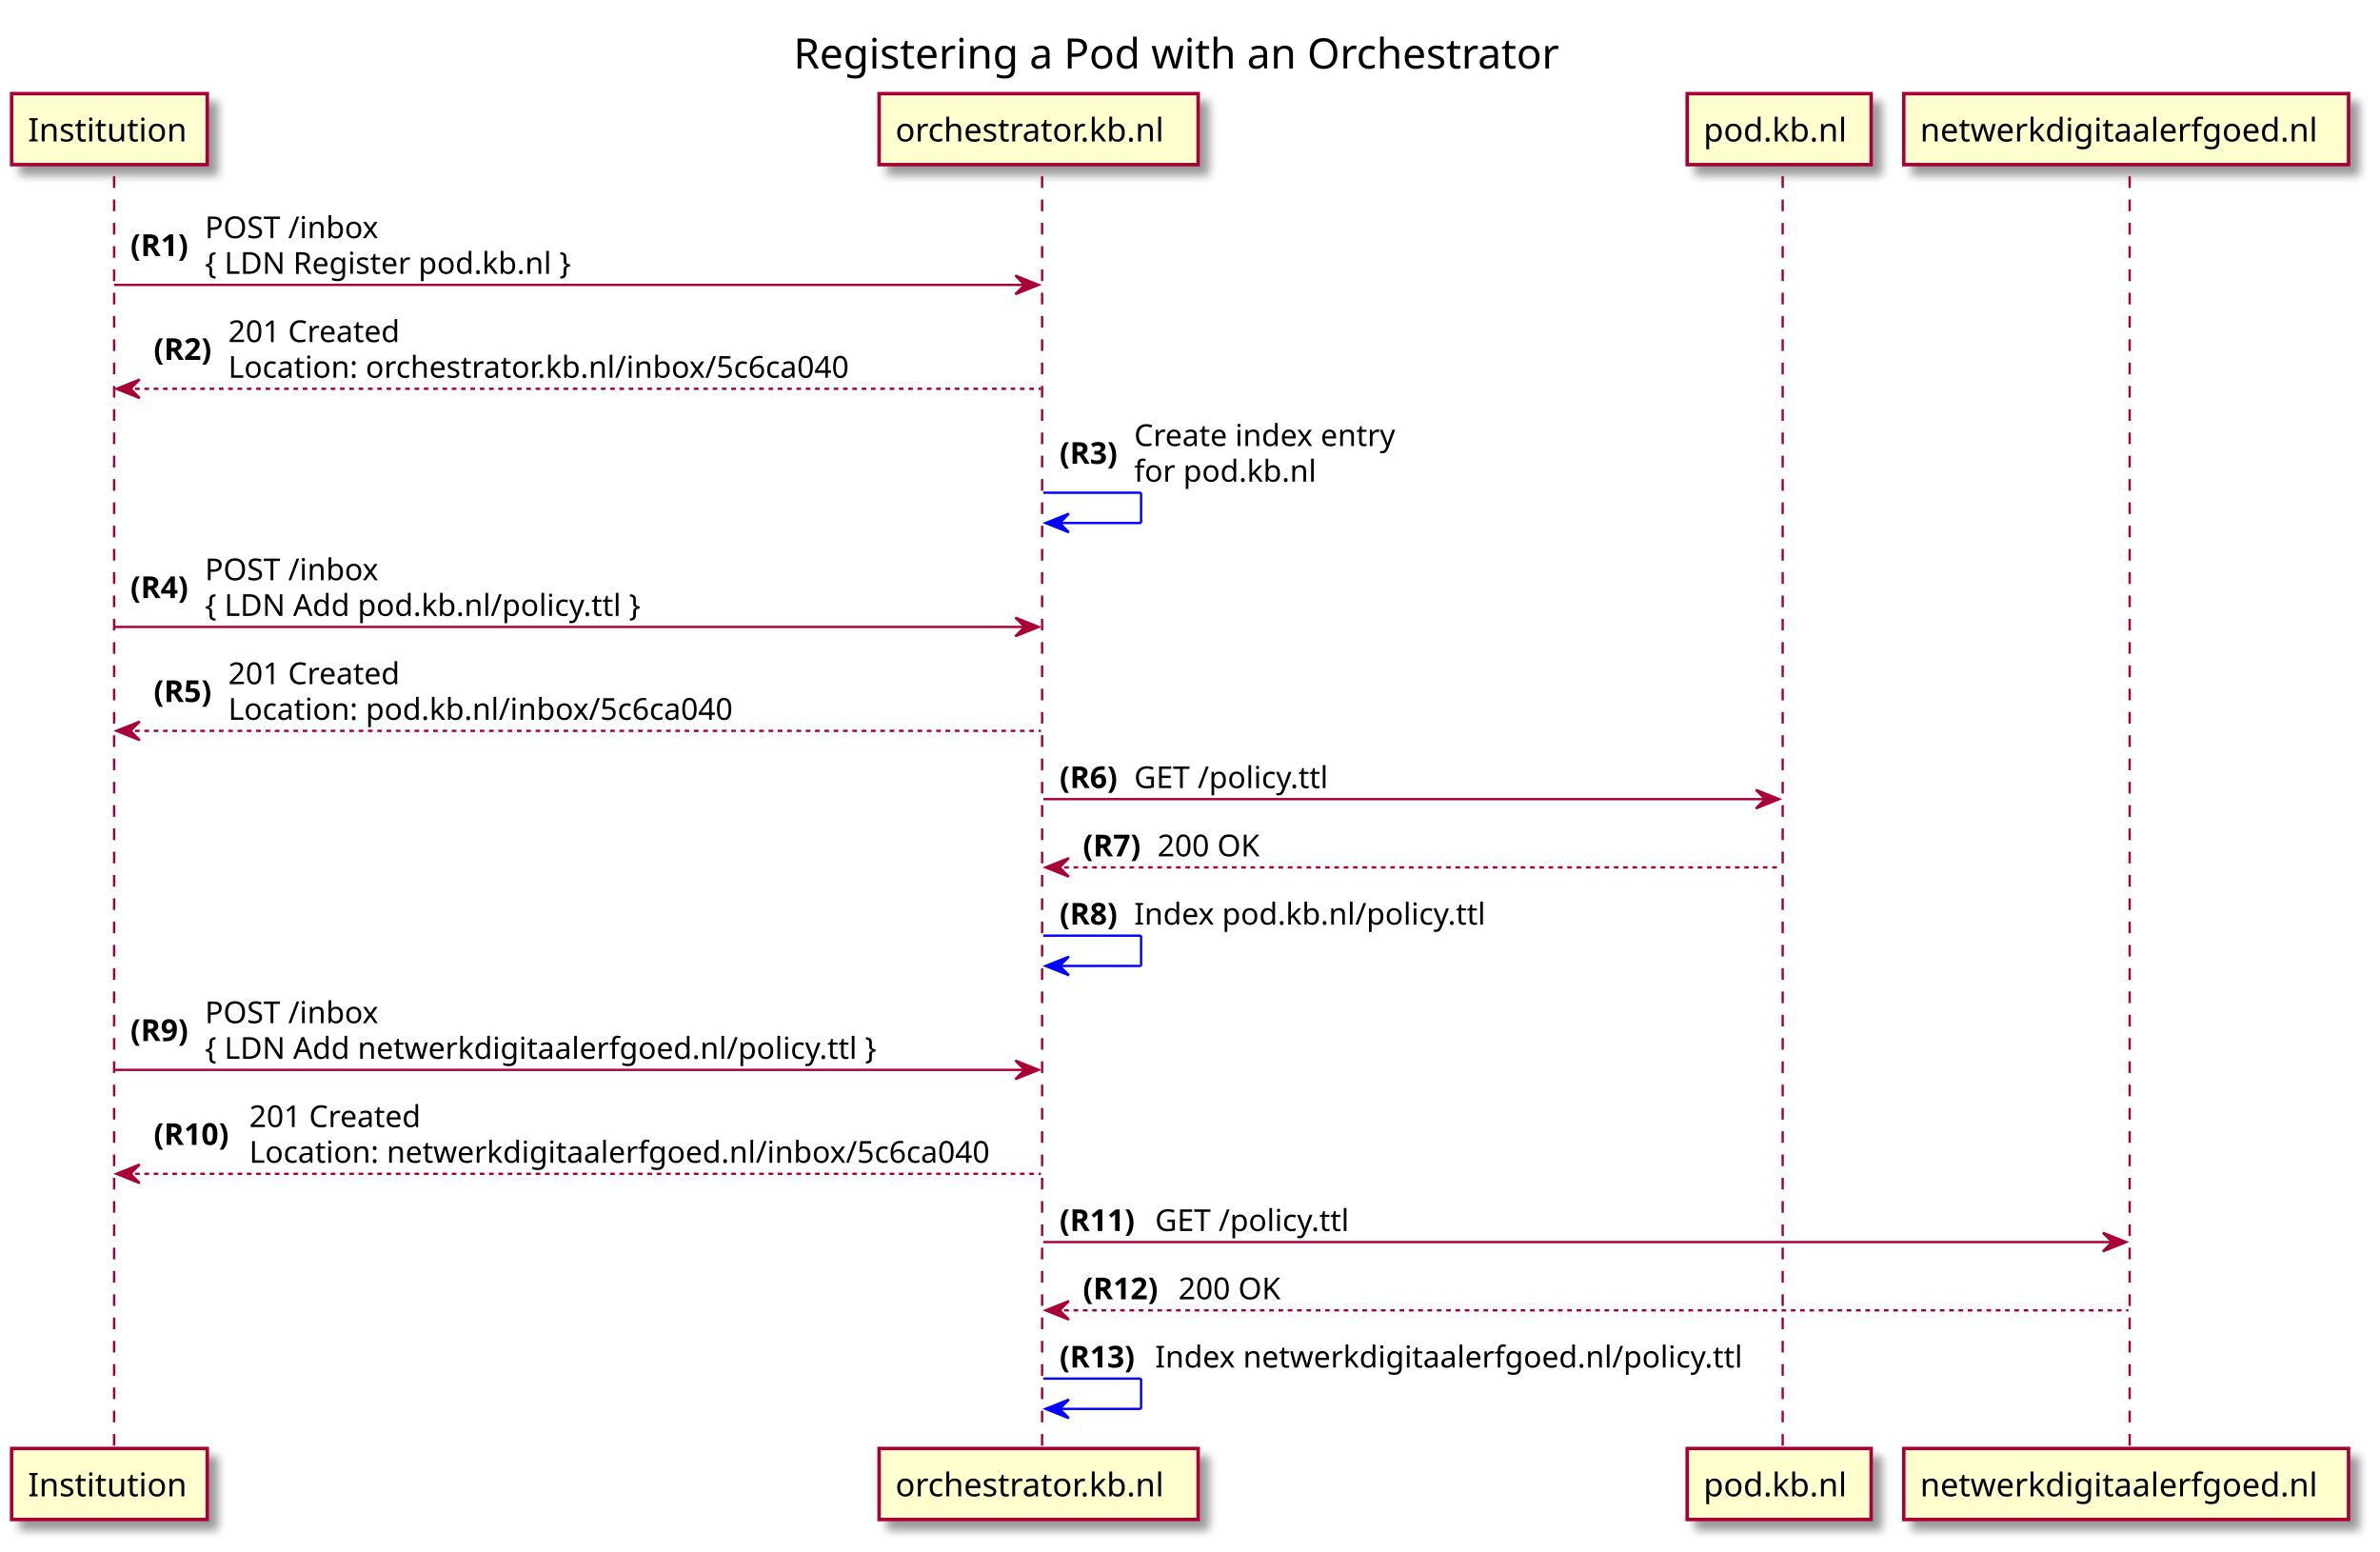
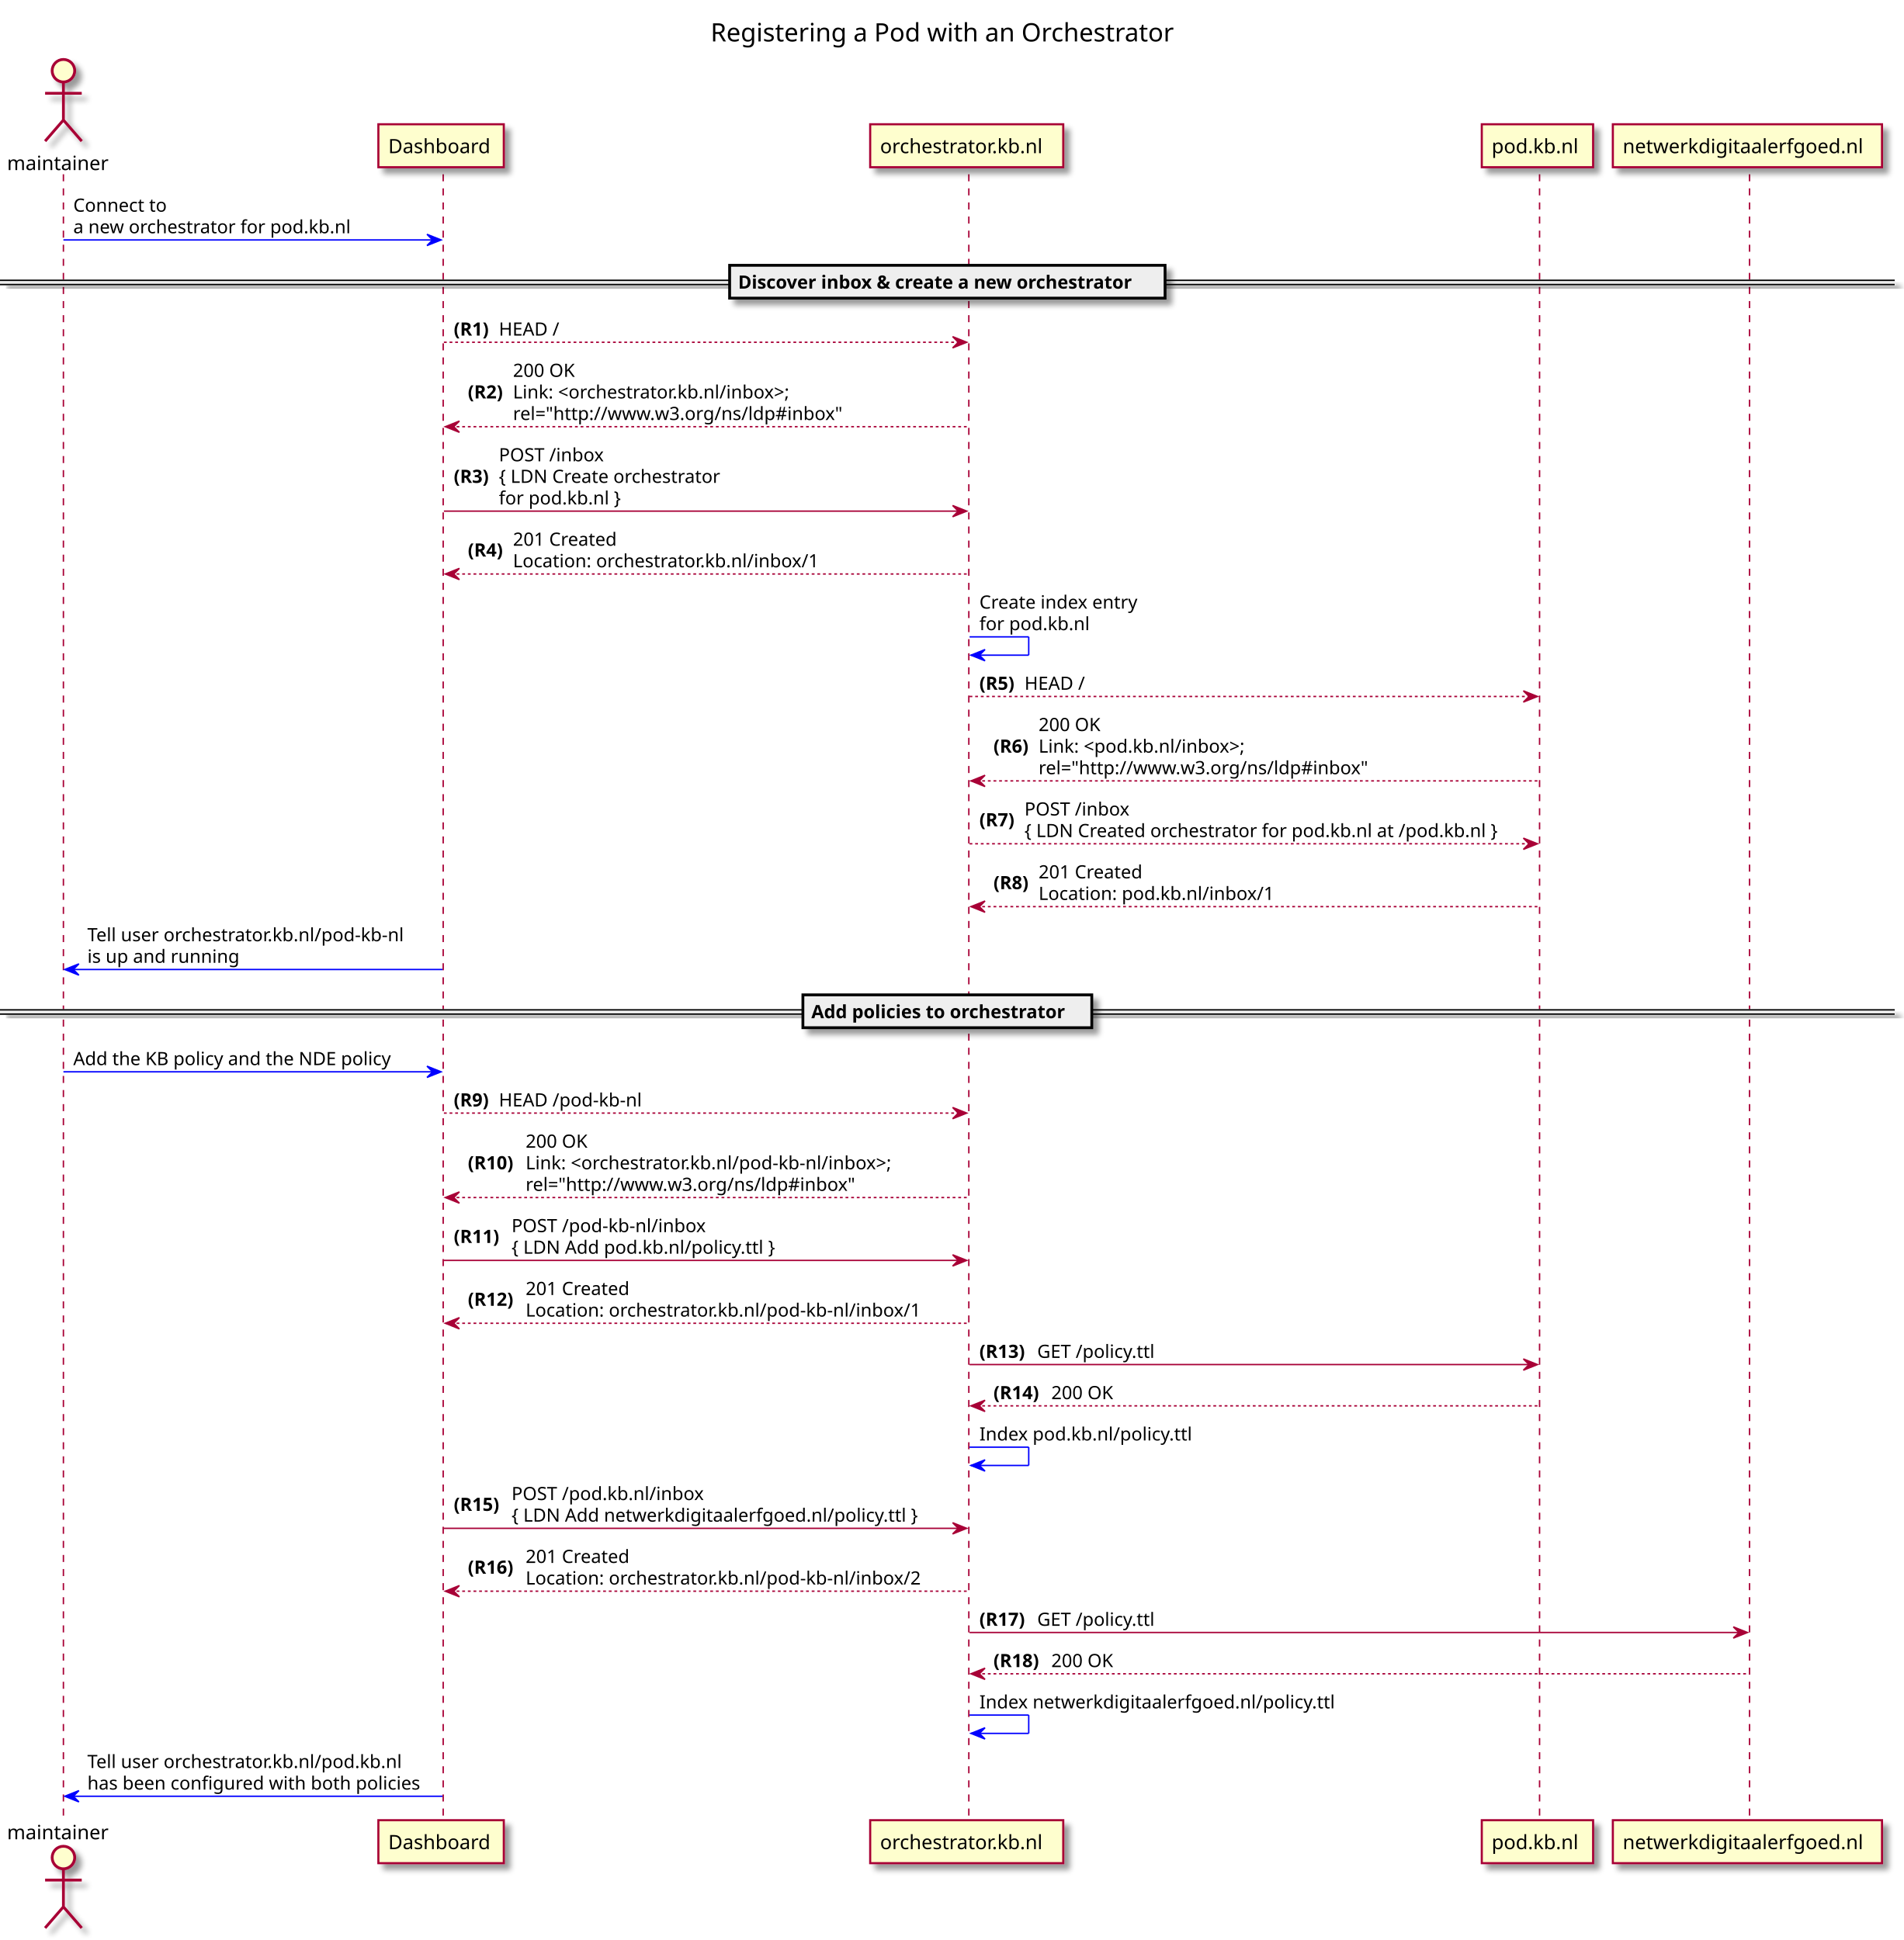
- <svg xmlns="http://www.w3.org/2000/svg" contentScriptType="application/ecmascript" contentStyleType="text/css" height="666px" preserveAspectRatio="none" style="width:1022px;height:666px;" version="1.1" viewBox="0 0 1022 666" width="1022px" zoomAndPan="magnify">
+ <svg xmlns="http://www.w3.org/2000/svg" contentScriptType="application/ecmascript" contentStyleType="text/css" height="1377px" preserveAspectRatio="none" style="width:1351px;height:1377px;" version="1.1" viewBox="0 0 1351 1377" width="1351px" zoomAndPan="magnify">
  <defs>
-     <filter height="300%" id="f13ss1g879w06x" width="300%" x="-1" y="-1">
+     <filter height="300%" id="f13jsqlnor25gl" width="300%" x="-1" y="-1">
      <feGaussianBlur result="blurOut" stdDeviation="2.0" />
      <feColorMatrix in="blurOut" result="blurOut2" type="matrix" values="0 0 0 0 0 0 0 0 0 0 0 0 0 0 0 0 0 0 .4 0" />
      <feOffset dx="4.0" dy="4.0" in="blurOut2" result="blurOut3" />
      <feBlend in="SourceGraphic" in2="blurOut3" mode="normal" />
    </filter>
  </defs>
  <g>
-     <text fill="#000000" font-family="sans-serif" font-size="18" lengthAdjust="spacingAndGlyphs" textLength="336" x="340.75" y="29.402">Registering a Pod with an Orchestrator</text>
-     <line style="stroke:#A80036;stroke-width:1.0;stroke-dasharray:5.0,5.0;" x1="49" x2="49" y1="75.688" y2="622.898" />
-     <line style="stroke:#A80036;stroke-width:1.0;stroke-dasharray:5.0,5.0;" x1="447.5" x2="447.5" y1="75.688" y2="622.898" />
-     <line style="stroke:#A80036;stroke-width:1.0;stroke-dasharray:5.0,5.0;" x1="765.5" x2="765.5" y1="75.688" y2="622.898" />
-     <line style="stroke:#A80036;stroke-width:1.0;stroke-dasharray:5.0,5.0;" x1="914.5" x2="914.5" y1="75.688" y2="622.898" />
-     <rect fill="#FEFECE" filter="url(#f13ss1g879w06x)" height="30.488" style="stroke:#A80036;stroke-width:1.5;" width="84" x="5" y="40.199" />
-     <text fill="#000000" font-family="sans-serif" font-size="14" lengthAdjust="spacingAndGlyphs" textLength="70" x="12" y="60.734">Institution</text>
-     <rect fill="#FEFECE" filter="url(#f13ss1g879w06x)" height="30.488" style="stroke:#A80036;stroke-width:1.5;" width="84" x="5" y="621.898" />
-     <text fill="#000000" font-family="sans-serif" font-size="14" lengthAdjust="spacingAndGlyphs" textLength="70" x="12" y="642.434">Institution</text>
-     <rect fill="#FEFECE" filter="url(#f13ss1g879w06x)" height="30.488" style="stroke:#A80036;stroke-width:1.5;" width="137" x="377.5" y="40.199" />
-     <text fill="#000000" font-family="sans-serif" font-size="14" lengthAdjust="spacingAndGlyphs" textLength="123" x="384.5" y="60.734">orchestrator.kb.nl</text>
-     <rect fill="#FEFECE" filter="url(#f13ss1g879w06x)" height="30.488" style="stroke:#A80036;stroke-width:1.5;" width="137" x="377.5" y="621.898" />
-     <text fill="#000000" font-family="sans-serif" font-size="14" lengthAdjust="spacingAndGlyphs" textLength="123" x="384.5" y="642.434">orchestrator.kb.nl</text>
-     <rect fill="#FEFECE" filter="url(#f13ss1g879w06x)" height="30.488" style="stroke:#A80036;stroke-width:1.5;" width="79" x="724.5" y="40.199" />
-     <text fill="#000000" font-family="sans-serif" font-size="14" lengthAdjust="spacingAndGlyphs" textLength="65" x="731.5" y="60.734">pod.kb.nl</text>
-     <rect fill="#FEFECE" filter="url(#f13ss1g879w06x)" height="30.488" style="stroke:#A80036;stroke-width:1.5;" width="79" x="724.5" y="621.898" />
-     <text fill="#000000" font-family="sans-serif" font-size="14" lengthAdjust="spacingAndGlyphs" textLength="65" x="731.5" y="642.434">pod.kb.nl</text>
-     <rect fill="#FEFECE" filter="url(#f13ss1g879w06x)" height="30.488" style="stroke:#A80036;stroke-width:1.5;" width="191" x="817.5" y="40.199" />
-     <text fill="#000000" font-family="sans-serif" font-size="14" lengthAdjust="spacingAndGlyphs" textLength="177" x="824.5" y="60.734">netwerkdigitaalerfgoed.nl</text>
-     <rect fill="#FEFECE" filter="url(#f13ss1g879w06x)" height="30.488" style="stroke:#A80036;stroke-width:1.5;" width="191" x="817.5" y="621.898" />
-     <text fill="#000000" font-family="sans-serif" font-size="14" lengthAdjust="spacingAndGlyphs" textLength="177" x="824.5" y="642.434">netwerkdigitaalerfgoed.nl</text>
-     <polygon fill="#A80036" points="436,118.309,446,122.309,436,126.309,440,122.309" style="stroke:#A80036;stroke-width:1.0;" />
-     <line style="stroke:#A80036;stroke-width:1.0;" x1="49" x2="442" y1="122.309" y2="122.309" />
-     <text fill="#000000" font-family="sans-serif" font-size="13" font-weight="bold" lengthAdjust="spacingAndGlyphs" textLength="28" x="56" y="109.911">(R1)</text>
-     <text fill="#000000" font-family="sans-serif" font-size="13" lengthAdjust="spacingAndGlyphs" textLength="79" x="88" y="102.256">POST /inbox</text>
-     <text fill="#000000" font-family="sans-serif" font-size="13" lengthAdjust="spacingAndGlyphs" textLength="162" x="88" y="117.566">{ LDN Register pod.kb.nl }</text>
-     <polygon fill="#A80036" points="60,162.93,50,166.93,60,170.93,56,166.93" style="stroke:#A80036;stroke-width:1.0;" />
-     <line style="stroke:#A80036;stroke-width:1.0;stroke-dasharray:2.0,2.0;" x1="54" x2="447" y1="166.93" y2="166.93" />
-     <text fill="#000000" font-family="sans-serif" font-size="13" font-weight="bold" lengthAdjust="spacingAndGlyphs" textLength="28" x="66" y="154.532">(R2)</text>
-     <text fill="#000000" font-family="sans-serif" font-size="13" lengthAdjust="spacingAndGlyphs" textLength="76" x="98" y="146.877">201 Created</text>
-     <text fill="#000000" font-family="sans-serif" font-size="13" lengthAdjust="spacingAndGlyphs" textLength="286" x="98" y="162.188">Location: orchestrator.kb.nl/inbox/5c6ca040</text>
-     <line style="stroke:#0000FF;stroke-width:1.0;" x1="448" x2="490" y1="211.551" y2="211.551" />
-     <line style="stroke:#0000FF;stroke-width:1.0;" x1="490" x2="490" y1="211.551" y2="224.551" />
-     <line style="stroke:#0000FF;stroke-width:1.0;" x1="449" x2="490" y1="224.551" y2="224.551" />
-     <polygon fill="#0000FF" points="459,220.551,449,224.551,459,228.551,455,224.551" style="stroke:#0000FF;stroke-width:1.0;" />
-     <text fill="#000000" font-family="sans-serif" font-size="13" font-weight="bold" lengthAdjust="spacingAndGlyphs" textLength="28" x="455" y="199.153">(R3)</text>
-     <text fill="#000000" font-family="sans-serif" font-size="13" lengthAdjust="spacingAndGlyphs" textLength="115" x="487" y="191.498">Create index entry</text>
-     <text fill="#000000" font-family="sans-serif" font-size="13" lengthAdjust="spacingAndGlyphs" textLength="82" x="487" y="206.809">for pod.kb.nl</text>
-     <polygon fill="#A80036" points="436,265.172,446,269.172,436,273.172,440,269.172" style="stroke:#A80036;stroke-width:1.0;" />
-     <line style="stroke:#A80036;stroke-width:1.0;" x1="49" x2="442" y1="269.172" y2="269.172" />
-     <text fill="#000000" font-family="sans-serif" font-size="13" font-weight="bold" lengthAdjust="spacingAndGlyphs" textLength="28" x="56" y="256.774">(R4)</text>
-     <text fill="#000000" font-family="sans-serif" font-size="13" lengthAdjust="spacingAndGlyphs" textLength="79" x="88" y="249.119">POST /inbox</text>
-     <text fill="#000000" font-family="sans-serif" font-size="13" lengthAdjust="spacingAndGlyphs" textLength="199" x="88" y="264.43">{ LDN Add pod.kb.nl/policy.ttl }</text>
-     <polygon fill="#A80036" points="60,309.793,50,313.793,60,317.793,56,313.793" style="stroke:#A80036;stroke-width:1.0;" />
-     <line style="stroke:#A80036;stroke-width:1.0;stroke-dasharray:2.0,2.0;" x1="54" x2="447" y1="313.793" y2="313.793" />
-     <text fill="#000000" font-family="sans-serif" font-size="13" font-weight="bold" lengthAdjust="spacingAndGlyphs" textLength="28" x="66" y="301.396">(R5)</text>
-     <text fill="#000000" font-family="sans-serif" font-size="13" lengthAdjust="spacingAndGlyphs" textLength="76" x="98" y="293.74">201 Created</text>
-     <text fill="#000000" font-family="sans-serif" font-size="13" lengthAdjust="spacingAndGlyphs" textLength="233" x="98" y="309.051">Location: pod.kb.nl/inbox/5c6ca040</text>
-     <polygon fill="#A80036" points="754,339.103,764,343.103,754,347.103,758,343.103" style="stroke:#A80036;stroke-width:1.0;" />
-     <line style="stroke:#A80036;stroke-width:1.0;" x1="448" x2="760" y1="343.103" y2="343.103" />
-     <text fill="#000000" font-family="sans-serif" font-size="13" font-weight="bold" lengthAdjust="spacingAndGlyphs" textLength="28" x="455" y="338.361">(R6)</text>
-     <text fill="#000000" font-family="sans-serif" font-size="13" lengthAdjust="spacingAndGlyphs" textLength="91" x="487" y="338.361">GET /policy.ttl</text>
-     <polygon fill="#A80036" points="459,368.414,449,372.414,459,376.414,455,372.414" style="stroke:#A80036;stroke-width:1.0;" />
-     <line style="stroke:#A80036;stroke-width:1.0;stroke-dasharray:2.0,2.0;" x1="453" x2="765" y1="372.414" y2="372.414" />
-     <text fill="#000000" font-family="sans-serif" font-size="13" font-weight="bold" lengthAdjust="spacingAndGlyphs" textLength="28" x="465" y="367.672">(R7)</text>
-     <text fill="#000000" font-family="sans-serif" font-size="13" lengthAdjust="spacingAndGlyphs" textLength="46" x="497" y="367.672">200 OK</text>
-     <line style="stroke:#0000FF;stroke-width:1.0;" x1="448" x2="490" y1="401.725" y2="401.725" />
-     <line style="stroke:#0000FF;stroke-width:1.0;" x1="490" x2="490" y1="401.725" y2="414.725" />
-     <line style="stroke:#0000FF;stroke-width:1.0;" x1="449" x2="490" y1="414.725" y2="414.725" />
-     <polygon fill="#0000FF" points="459,410.725,449,414.725,459,418.725,455,414.725" style="stroke:#0000FF;stroke-width:1.0;" />
-     <text fill="#000000" font-family="sans-serif" font-size="13" font-weight="bold" lengthAdjust="spacingAndGlyphs" textLength="28" x="455" y="396.982">(R8)</text>
-     <text fill="#000000" font-family="sans-serif" font-size="13" lengthAdjust="spacingAndGlyphs" textLength="162" x="487" y="396.982">Index pod.kb.nl/policy.ttl</text>
-     <polygon fill="#A80036" points="436,455.346,446,459.346,436,463.346,440,459.346" style="stroke:#A80036;stroke-width:1.0;" />
-     <line style="stroke:#A80036;stroke-width:1.0;" x1="49" x2="442" y1="459.346" y2="459.346" />
-     <text fill="#000000" font-family="sans-serif" font-size="13" font-weight="bold" lengthAdjust="spacingAndGlyphs" textLength="28" x="56" y="446.948">(R9)</text>
-     <text fill="#000000" font-family="sans-serif" font-size="13" lengthAdjust="spacingAndGlyphs" textLength="79" x="88" y="439.293">POST /inbox</text>
-     <text fill="#000000" font-family="sans-serif" font-size="13" lengthAdjust="spacingAndGlyphs" textLength="300" x="88" y="454.603">{ LDN Add netwerkdigitaalerfgoed.nl/policy.ttl }</text>
-     <polygon fill="#A80036" points="60,499.967,50,503.967,60,507.967,56,503.967" style="stroke:#A80036;stroke-width:1.0;" />
-     <line style="stroke:#A80036;stroke-width:1.0;stroke-dasharray:2.0,2.0;" x1="54" x2="447" y1="503.967" y2="503.967" />
-     <text fill="#000000" font-family="sans-serif" font-size="13" font-weight="bold" lengthAdjust="spacingAndGlyphs" textLength="37" x="66" y="491.569">(R10)</text>
-     <text fill="#000000" font-family="sans-serif" font-size="13" lengthAdjust="spacingAndGlyphs" textLength="76" x="107" y="483.914">201 Created</text>
-     <text fill="#000000" font-family="sans-serif" font-size="13" lengthAdjust="spacingAndGlyphs" textLength="334" x="107" y="499.225">Location: netwerkdigitaalerfgoed.nl/inbox/5c6ca040</text>
-     <polygon fill="#A80036" points="903,529.277,913,533.277,903,537.277,907,533.277" style="stroke:#A80036;stroke-width:1.0;" />
-     <line style="stroke:#A80036;stroke-width:1.0;" x1="448" x2="909" y1="533.277" y2="533.277" />
-     <text fill="#000000" font-family="sans-serif" font-size="13" font-weight="bold" lengthAdjust="spacingAndGlyphs" textLength="37" x="455" y="528.535">(R11)</text>
-     <text fill="#000000" font-family="sans-serif" font-size="13" lengthAdjust="spacingAndGlyphs" textLength="91" x="496" y="528.535">GET /policy.ttl</text>
-     <polygon fill="#A80036" points="459,558.588,449,562.588,459,566.588,455,562.588" style="stroke:#A80036;stroke-width:1.0;" />
-     <line style="stroke:#A80036;stroke-width:1.0;stroke-dasharray:2.0,2.0;" x1="453" x2="914" y1="562.588" y2="562.588" />
-     <text fill="#000000" font-family="sans-serif" font-size="13" font-weight="bold" lengthAdjust="spacingAndGlyphs" textLength="37" x="465" y="557.846">(R12)</text>
-     <text fill="#000000" font-family="sans-serif" font-size="13" lengthAdjust="spacingAndGlyphs" textLength="46" x="506" y="557.846">200 OK</text>
-     <line style="stroke:#0000FF;stroke-width:1.0;" x1="448" x2="490" y1="591.898" y2="591.898" />
-     <line style="stroke:#0000FF;stroke-width:1.0;" x1="490" x2="490" y1="591.898" y2="604.898" />
-     <line style="stroke:#0000FF;stroke-width:1.0;" x1="449" x2="490" y1="604.898" y2="604.898" />
-     <polygon fill="#0000FF" points="459,600.898,449,604.898,459,608.898,455,604.898" style="stroke:#0000FF;stroke-width:1.0;" />
-     <text fill="#000000" font-family="sans-serif" font-size="13" font-weight="bold" lengthAdjust="spacingAndGlyphs" textLength="37" x="455" y="587.156">(R13)</text>
-     <text fill="#000000" font-family="sans-serif" font-size="13" lengthAdjust="spacingAndGlyphs" textLength="263" x="496" y="587.156">Index netwerkdigitaalerfgoed.nl/policy.ttl</text>
+     <text fill="#000000" font-family="sans-serif" font-size="18" lengthAdjust="spacing" textLength="336" x="504.25" y="29.402">Registering a Pod with an Orchestrator</text>
+     <line style="stroke:#A80036;stroke-width:1.0;stroke-dasharray:5.0,5.0;" x1="45" x2="45" y1="123.688" y2="1292.973" />
+     <line style="stroke:#A80036;stroke-width:1.0;stroke-dasharray:5.0,5.0;" x1="314.5" x2="314.5" y1="123.688" y2="1292.973" />
+     <line style="stroke:#A80036;stroke-width:1.0;stroke-dasharray:5.0,5.0;" x1="687.5" x2="687.5" y1="123.688" y2="1292.973" />
+     <line style="stroke:#A80036;stroke-width:1.0;stroke-dasharray:5.0,5.0;" x1="1092.5" x2="1092.5" y1="123.688" y2="1292.973" />
+     <line style="stroke:#A80036;stroke-width:1.0;stroke-dasharray:5.0,5.0;" x1="1241.5" x2="1241.5" y1="123.688" y2="1292.973" />
+     <text fill="#000000" font-family="sans-serif" font-size="14" lengthAdjust="spacing" textLength="74" x="5" y="120.734">maintainer</text>
+     <ellipse cx="45" cy="50.199" fill="#FEFECE" filter="url(#f13jsqlnor25gl)" rx="8" ry="8" style="stroke:#A80036;stroke-width:2.0;" />
+     <path d="M45,58.199 L45,85.199 M32,66.199 L58,66.199 M45,85.199 L32,100.199 M45,85.199 L58,100.199 " fill="none" filter="url(#f13jsqlnor25gl)" style="stroke:#A80036;stroke-width:2.0;" />
+     <text fill="#000000" font-family="sans-serif" font-size="14" lengthAdjust="spacing" textLength="74" x="5" y="1305.508">maintainer</text>
+     <ellipse cx="45" cy="1318.461" fill="#FEFECE" filter="url(#f13jsqlnor25gl)" rx="8" ry="8" style="stroke:#A80036;stroke-width:2.0;" />
+     <path d="M45,1326.461 L45,1353.461 M32,1334.461 L58,1334.461 M45,1353.461 L32,1368.461 M45,1353.461 L58,1368.461 " fill="none" filter="url(#f13jsqlnor25gl)" style="stroke:#A80036;stroke-width:2.0;" />
+     <rect fill="#FEFECE" filter="url(#f13jsqlnor25gl)" height="30.488" style="stroke:#A80036;stroke-width:1.5;" width="89" x="268.5" y="88.199" />
+     <text fill="#000000" font-family="sans-serif" font-size="14" lengthAdjust="spacing" textLength="75" x="275.5" y="108.734">Dashboard</text>
+     <rect fill="#FEFECE" filter="url(#f13jsqlnor25gl)" height="30.488" style="stroke:#A80036;stroke-width:1.5;" width="89" x="268.5" y="1291.973" />
+     <text fill="#000000" font-family="sans-serif" font-size="14" lengthAdjust="spacing" textLength="75" x="275.5" y="1312.508">Dashboard</text>
+     <rect fill="#FEFECE" filter="url(#f13jsqlnor25gl)" height="30.488" style="stroke:#A80036;stroke-width:1.5;" width="137" x="617.5" y="88.199" />
+     <text fill="#000000" font-family="sans-serif" font-size="14" lengthAdjust="spacing" textLength="123" x="624.5" y="108.734">orchestrator.kb.nl</text>
+     <rect fill="#FEFECE" filter="url(#f13jsqlnor25gl)" height="30.488" style="stroke:#A80036;stroke-width:1.5;" width="137" x="617.5" y="1291.973" />
+     <text fill="#000000" font-family="sans-serif" font-size="14" lengthAdjust="spacing" textLength="123" x="624.5" y="1312.508">orchestrator.kb.nl</text>
+     <rect fill="#FEFECE" filter="url(#f13jsqlnor25gl)" height="30.488" style="stroke:#A80036;stroke-width:1.5;" width="79" x="1051.5" y="88.199" />
+     <text fill="#000000" font-family="sans-serif" font-size="14" lengthAdjust="spacing" textLength="65" x="1058.5" y="108.734">pod.kb.nl</text>
+     <rect fill="#FEFECE" filter="url(#f13jsqlnor25gl)" height="30.488" style="stroke:#A80036;stroke-width:1.5;" width="79" x="1051.5" y="1291.973" />
+     <text fill="#000000" font-family="sans-serif" font-size="14" lengthAdjust="spacing" textLength="65" x="1058.5" y="1312.508">pod.kb.nl</text>
+     <rect fill="#FEFECE" filter="url(#f13jsqlnor25gl)" height="30.488" style="stroke:#A80036;stroke-width:1.5;" width="191" x="1144.5" y="88.199" />
+     <text fill="#000000" font-family="sans-serif" font-size="14" lengthAdjust="spacing" textLength="177" x="1151.5" y="108.734">netwerkdigitaalerfgoed.nl</text>
+     <rect fill="#FEFECE" filter="url(#f13jsqlnor25gl)" height="30.488" style="stroke:#A80036;stroke-width:1.5;" width="191" x="1144.5" y="1291.973" />
+     <text fill="#000000" font-family="sans-serif" font-size="14" lengthAdjust="spacing" textLength="177" x="1151.5" y="1312.508">netwerkdigitaalerfgoed.nl</text>
+     <polygon fill="#0000FF" points="303,166.309,313,170.309,303,174.309,307,170.309" style="stroke:#0000FF;stroke-width:1.0;" />
+     <line style="stroke:#0000FF;stroke-width:1.0;" x1="45" x2="309" y1="170.309" y2="170.309" />
+     <text fill="#000000" font-family="sans-serif" font-size="13" lengthAdjust="spacing" textLength="69" x="52" y="150.256">Connect to</text>
+     <text fill="#000000" font-family="sans-serif" font-size="13" lengthAdjust="spacing" textLength="203" x="52" y="165.566">a new orchestrator for pod.kb.nl</text>
+     <rect fill="#EEEEEE" filter="url(#f13jsqlnor25gl)" height="3" style="stroke:#EEEEEE;stroke-width:1.0;" width="1344.5" x="0" y="198.964" />
+     <line style="stroke:#000000;stroke-width:1.0;" x1="0" x2="1344.5" y1="198.964" y2="198.964" />
+     <line style="stroke:#000000;stroke-width:1.0;" x1="0" x2="1344.5" y1="201.964" y2="201.964" />
+     <rect fill="#EEEEEE" filter="url(#f13jsqlnor25gl)" height="23.311" style="stroke:#000000;stroke-width:2.0;" width="309" x="517.75" y="188.309" />
+     <text fill="#000000" font-family="sans-serif" font-size="13" font-weight="bold" lengthAdjust="spacing" textLength="291" x="523.75" y="204.877">Discover inbox &amp; create a new orchestrator</text>
+     <polygon fill="#A80036" points="676,238.93,686,242.93,676,246.93,680,242.93" style="stroke:#A80036;stroke-width:1.0;" />
+     <line style="stroke:#A80036;stroke-width:1.0;stroke-dasharray:2.0,2.0;" x1="315" x2="682" y1="242.93" y2="242.93" />
+     <text fill="#000000" font-family="sans-serif" font-size="13" font-weight="bold" lengthAdjust="spacing" textLength="28" x="322" y="238.188">(R1)</text>
+     <text fill="#000000" font-family="sans-serif" font-size="13" lengthAdjust="spacing" textLength="47" x="354" y="238.188">HEAD /</text>
+     <polygon fill="#A80036" points="326,298.861,316,302.861,326,306.861,322,302.861" style="stroke:#A80036;stroke-width:1.0;" />
+     <line style="stroke:#A80036;stroke-width:1.0;stroke-dasharray:2.0,2.0;" x1="320" x2="687" y1="302.861" y2="302.861" />
+     <text fill="#000000" font-family="sans-serif" font-size="13" font-weight="bold" lengthAdjust="spacing" textLength="28" x="332" y="282.809">(R2)</text>
+     <text fill="#000000" font-family="sans-serif" font-size="13" lengthAdjust="spacing" textLength="46" x="364" y="267.498">200 OK</text>
+     <text fill="#000000" font-family="sans-serif" font-size="13" lengthAdjust="spacing" textLength="215" x="364" y="282.809">Link: &lt;orchestrator.kb.nl/inbox&gt;;</text>
+     <text fill="#000000" font-family="sans-serif" font-size="13" lengthAdjust="spacing" textLength="250" x="364" y="298.119">rel="http://www.w3.org/ns/ldp#inbox"</text>
+     <polygon fill="#A80036" points="676,358.793,686,362.793,676,366.793,680,362.793" style="stroke:#A80036;stroke-width:1.0;" />
+     <line style="stroke:#A80036;stroke-width:1.0;" x1="315" x2="682" y1="362.793" y2="362.793" />
+     <text fill="#000000" font-family="sans-serif" font-size="13" font-weight="bold" lengthAdjust="spacing" textLength="28" x="322" y="342.74">(R3)</text>
+     <text fill="#000000" font-family="sans-serif" font-size="13" lengthAdjust="spacing" textLength="79" x="354" y="327.43">POST /inbox</text>
+     <text fill="#000000" font-family="sans-serif" font-size="13" lengthAdjust="spacing" textLength="160" x="354" y="342.74">{ LDN Create orchestrator</text>
+     <text fill="#000000" font-family="sans-serif" font-size="13" lengthAdjust="spacing" textLength="90" x="354" y="358.051">for pod.kb.nl }</text>
+     <polygon fill="#A80036" points="326,403.414,316,407.414,326,411.414,322,407.414" style="stroke:#A80036;stroke-width:1.0;" />
+     <line style="stroke:#A80036;stroke-width:1.0;stroke-dasharray:2.0,2.0;" x1="320" x2="687" y1="407.414" y2="407.414" />
+     <text fill="#000000" font-family="sans-serif" font-size="13" font-weight="bold" lengthAdjust="spacing" textLength="28" x="332" y="395.017">(R4)</text>
+     <text fill="#000000" font-family="sans-serif" font-size="13" lengthAdjust="spacing" textLength="76" x="364" y="387.361">201 Created</text>
+     <text fill="#000000" font-family="sans-serif" font-size="13" lengthAdjust="spacing" textLength="233" x="364" y="402.672">Location: orchestrator.kb.nl/inbox/1</text>
+     <line style="stroke:#0000FF;stroke-width:1.0;" x1="688" x2="730" y1="452.035" y2="452.035" />
+     <line style="stroke:#0000FF;stroke-width:1.0;" x1="730" x2="730" y1="452.035" y2="465.035" />
+     <line style="stroke:#0000FF;stroke-width:1.0;" x1="689" x2="730" y1="465.035" y2="465.035" />
+     <polygon fill="#0000FF" points="699,461.035,689,465.035,699,469.035,695,465.035" style="stroke:#0000FF;stroke-width:1.0;" />
+     <text fill="#000000" font-family="sans-serif" font-size="13" lengthAdjust="spacing" textLength="115" x="695" y="431.982">Create index entry</text>
+     <text fill="#000000" font-family="sans-serif" font-size="13" lengthAdjust="spacing" textLength="82" x="695" y="447.293">for pod.kb.nl</text>
+     <polygon fill="#A80036" points="1081,490.346,1091,494.346,1081,498.346,1085,494.346" style="stroke:#A80036;stroke-width:1.0;" />
+     <line style="stroke:#A80036;stroke-width:1.0;stroke-dasharray:2.0,2.0;" x1="688" x2="1087" y1="494.346" y2="494.346" />
+     <text fill="#000000" font-family="sans-serif" font-size="13" font-weight="bold" lengthAdjust="spacing" textLength="28" x="695" y="489.603">(R5)</text>
+     <text fill="#000000" font-family="sans-serif" font-size="13" lengthAdjust="spacing" textLength="47" x="727" y="489.603">HEAD /</text>
+     <polygon fill="#A80036" points="699,550.277,689,554.277,699,558.277,695,554.277" style="stroke:#A80036;stroke-width:1.0;" />
+     <line style="stroke:#A80036;stroke-width:1.0;stroke-dasharray:2.0,2.0;" x1="693" x2="1092" y1="554.277" y2="554.277" />
+     <text fill="#000000" font-family="sans-serif" font-size="13" font-weight="bold" lengthAdjust="spacing" textLength="28" x="705" y="534.225">(R6)</text>
+     <text fill="#000000" font-family="sans-serif" font-size="13" lengthAdjust="spacing" textLength="46" x="737" y="518.914">200 OK</text>
+     <text fill="#000000" font-family="sans-serif" font-size="13" lengthAdjust="spacing" textLength="162" x="737" y="534.225">Link: &lt;pod.kb.nl/inbox&gt;;</text>
+     <text fill="#000000" font-family="sans-serif" font-size="13" lengthAdjust="spacing" textLength="250" x="737" y="549.535">rel="http://www.w3.org/ns/ldp#inbox"</text>
+     <polygon fill="#A80036" points="1081,594.898,1091,598.898,1081,602.898,1085,598.898" style="stroke:#A80036;stroke-width:1.0;" />
+     <line style="stroke:#A80036;stroke-width:1.0;stroke-dasharray:2.0,2.0;" x1="688" x2="1087" y1="598.898" y2="598.898" />
+     <text fill="#000000" font-family="sans-serif" font-size="13" font-weight="bold" lengthAdjust="spacing" textLength="28" x="695" y="586.501">(R7)</text>
+     <text fill="#000000" font-family="sans-serif" font-size="13" lengthAdjust="spacing" textLength="79" x="727" y="578.846">POST /inbox</text>
+     <text fill="#000000" font-family="sans-serif" font-size="13" lengthAdjust="spacing" textLength="349" x="727" y="594.156">{ LDN Created orchestrator for pod.kb.nl at /pod.kb.nl }</text>
+     <polygon fill="#A80036" points="699,639.519,689,643.519,699,647.519,695,643.519" style="stroke:#A80036;stroke-width:1.0;" />
+     <line style="stroke:#A80036;stroke-width:1.0;stroke-dasharray:2.0,2.0;" x1="693" x2="1092" y1="643.519" y2="643.519" />
+     <text fill="#000000" font-family="sans-serif" font-size="13" font-weight="bold" lengthAdjust="spacing" textLength="28" x="705" y="631.122">(R8)</text>
+     <text fill="#000000" font-family="sans-serif" font-size="13" lengthAdjust="spacing" textLength="76" x="737" y="623.467">201 Created</text>
+     <text fill="#000000" font-family="sans-serif" font-size="13" lengthAdjust="spacing" textLength="180" x="737" y="638.777">Location: pod.kb.nl/inbox/1</text>
+     <polygon fill="#0000FF" points="56,684.141,46,688.141,56,692.141,52,688.141" style="stroke:#0000FF;stroke-width:1.0;" />
+     <line style="stroke:#0000FF;stroke-width:1.0;" x1="50" x2="314" y1="688.141" y2="688.141" />
+     <text fill="#000000" font-family="sans-serif" font-size="13" lengthAdjust="spacing" textLength="246" x="62" y="668.088">Tell user orchestrator.kb.nl/pod-kb-nl</text>
+     <text fill="#000000" font-family="sans-serif" font-size="13" lengthAdjust="spacing" textLength="111" x="62" y="683.398">is up and running</text>
+     <rect fill="#EEEEEE" filter="url(#f13jsqlnor25gl)" height="3" style="stroke:#EEEEEE;stroke-width:1.0;" width="1344.5" x="0" y="716.796" />
+     <line style="stroke:#000000;stroke-width:1.0;" x1="0" x2="1344.5" y1="716.796" y2="716.796" />
+     <line style="stroke:#000000;stroke-width:1.0;" x1="0" x2="1344.5" y1="719.796" y2="719.796" />
+     <rect fill="#EEEEEE" filter="url(#f13jsqlnor25gl)" height="23.311" style="stroke:#000000;stroke-width:2.0;" width="205" x="569.75" y="706.141" />
+     <text fill="#000000" font-family="sans-serif" font-size="13" font-weight="bold" lengthAdjust="spacing" textLength="187" x="575.75" y="722.709">Add policies to orchestrator</text>
+     <polygon fill="#0000FF" points="303,756.762,313,760.762,303,764.762,307,760.762" style="stroke:#0000FF;stroke-width:1.0;" />
+     <line style="stroke:#0000FF;stroke-width:1.0;" x1="45" x2="309" y1="760.762" y2="760.762" />
+     <text fill="#000000" font-family="sans-serif" font-size="13" lengthAdjust="spacing" textLength="234" x="52" y="756.019">Add the KB policy and the NDE policy</text>
+     <polygon fill="#A80036" points="676,786.072,686,790.072,676,794.072,680,790.072" style="stroke:#A80036;stroke-width:1.0;" />
+     <line style="stroke:#A80036;stroke-width:1.0;stroke-dasharray:2.0,2.0;" x1="315" x2="682" y1="790.072" y2="790.072" />
+     <text fill="#000000" font-family="sans-serif" font-size="13" font-weight="bold" lengthAdjust="spacing" textLength="28" x="322" y="785.33">(R9)</text>
+     <text fill="#000000" font-family="sans-serif" font-size="13" lengthAdjust="spacing" textLength="115" x="354" y="785.33">HEAD /pod-kb-nl</text>
+     <polygon fill="#A80036" points="326,846.004,316,850.004,326,854.004,322,850.004" style="stroke:#A80036;stroke-width:1.0;" />
+     <line style="stroke:#A80036;stroke-width:1.0;stroke-dasharray:2.0,2.0;" x1="320" x2="687" y1="850.004" y2="850.004" />
+     <text fill="#000000" font-family="sans-serif" font-size="13" font-weight="bold" lengthAdjust="spacing" textLength="37" x="332" y="829.951">(R10)</text>
+     <text fill="#000000" font-family="sans-serif" font-size="13" lengthAdjust="spacing" textLength="46" x="373" y="814.641">200 OK</text>
+     <text fill="#000000" font-family="sans-serif" font-size="13" lengthAdjust="spacing" textLength="290" x="373" y="829.951">Link: &lt;orchestrator.kb.nl/pod-kb-nl/inbox&gt;;</text>
+     <text fill="#000000" font-family="sans-serif" font-size="13" lengthAdjust="spacing" textLength="250" x="373" y="845.262">rel="http://www.w3.org/ns/ldp#inbox"</text>
+     <polygon fill="#A80036" points="676,890.625,686,894.625,676,898.625,680,894.625" style="stroke:#A80036;stroke-width:1.0;" />
+     <line style="stroke:#A80036;stroke-width:1.0;" x1="315" x2="682" y1="894.625" y2="894.625" />
+     <text fill="#000000" font-family="sans-serif" font-size="13" font-weight="bold" lengthAdjust="spacing" textLength="37" x="322" y="882.227">(R11)</text>
+     <text fill="#000000" font-family="sans-serif" font-size="13" lengthAdjust="spacing" textLength="154" x="363" y="874.572">POST /pod-kb-nl/inbox</text>
+     <text fill="#000000" font-family="sans-serif" font-size="13" lengthAdjust="spacing" textLength="199" x="363" y="889.883">{ LDN Add pod.kb.nl/policy.ttl }</text>
+     <polygon fill="#A80036" points="326,935.246,316,939.246,326,943.246,322,939.246" style="stroke:#A80036;stroke-width:1.0;" />
+     <line style="stroke:#A80036;stroke-width:1.0;stroke-dasharray:2.0,2.0;" x1="320" x2="687" y1="939.246" y2="939.246" />
+     <text fill="#000000" font-family="sans-serif" font-size="13" font-weight="bold" lengthAdjust="spacing" textLength="37" x="332" y="926.849">(R12)</text>
+     <text fill="#000000" font-family="sans-serif" font-size="13" lengthAdjust="spacing" textLength="76" x="373" y="919.193">201 Created</text>
+     <text fill="#000000" font-family="sans-serif" font-size="13" lengthAdjust="spacing" textLength="308" x="373" y="934.504">Location: orchestrator.kb.nl/pod-kb-nl/inbox/1</text>
+     <polygon fill="#A80036" points="1081,964.557,1091,968.557,1081,972.557,1085,968.557" style="stroke:#A80036;stroke-width:1.0;" />
+     <line style="stroke:#A80036;stroke-width:1.0;" x1="688" x2="1087" y1="968.557" y2="968.557" />
+     <text fill="#000000" font-family="sans-serif" font-size="13" font-weight="bold" lengthAdjust="spacing" textLength="37" x="695" y="963.814">(R13)</text>
+     <text fill="#000000" font-family="sans-serif" font-size="13" lengthAdjust="spacing" textLength="91" x="736" y="963.814">GET /policy.ttl</text>
+     <polygon fill="#A80036" points="699,993.867,689,997.867,699,1001.867,695,997.867" style="stroke:#A80036;stroke-width:1.0;" />
+     <line style="stroke:#A80036;stroke-width:1.0;stroke-dasharray:2.0,2.0;" x1="693" x2="1092" y1="997.867" y2="997.867" />
+     <text fill="#000000" font-family="sans-serif" font-size="13" font-weight="bold" lengthAdjust="spacing" textLength="37" x="705" y="993.125">(R14)</text>
+     <text fill="#000000" font-family="sans-serif" font-size="13" lengthAdjust="spacing" textLength="46" x="746" y="993.125">200 OK</text>
+     <line style="stroke:#0000FF;stroke-width:1.0;" x1="688" x2="730" y1="1027.178" y2="1027.178" />
+     <line style="stroke:#0000FF;stroke-width:1.0;" x1="730" x2="730" y1="1027.178" y2="1040.178" />
+     <line style="stroke:#0000FF;stroke-width:1.0;" x1="689" x2="730" y1="1040.178" y2="1040.178" />
+     <polygon fill="#0000FF" points="699,1036.178,689,1040.178,699,1044.178,695,1040.178" style="stroke:#0000FF;stroke-width:1.0;" />
+     <text fill="#000000" font-family="sans-serif" font-size="13" lengthAdjust="spacing" textLength="162" x="695" y="1022.436">Index pod.kb.nl/policy.ttl</text>
+     <polygon fill="#A80036" points="676,1080.799,686,1084.799,676,1088.799,680,1084.799" style="stroke:#A80036;stroke-width:1.0;" />
+     <line style="stroke:#A80036;stroke-width:1.0;" x1="315" x2="682" y1="1084.799" y2="1084.799" />
+     <text fill="#000000" font-family="sans-serif" font-size="13" font-weight="bold" lengthAdjust="spacing" textLength="37" x="322" y="1072.401">(R15)</text>
+     <text fill="#000000" font-family="sans-serif" font-size="13" lengthAdjust="spacing" textLength="146" x="363" y="1064.746">POST /pod.kb.nl/inbox</text>
+     <text fill="#000000" font-family="sans-serif" font-size="13" lengthAdjust="spacing" textLength="300" x="363" y="1080.057">{ LDN Add netwerkdigitaalerfgoed.nl/policy.ttl }</text>
+     <polygon fill="#A80036" points="326,1125.42,316,1129.42,326,1133.42,322,1129.42" style="stroke:#A80036;stroke-width:1.0;" />
+     <line style="stroke:#A80036;stroke-width:1.0;stroke-dasharray:2.0,2.0;" x1="320" x2="687" y1="1129.42" y2="1129.42" />
+     <text fill="#000000" font-family="sans-serif" font-size="13" font-weight="bold" lengthAdjust="spacing" textLength="37" x="332" y="1117.023">(R16)</text>
+     <text fill="#000000" font-family="sans-serif" font-size="13" lengthAdjust="spacing" textLength="76" x="373" y="1109.367">201 Created</text>
+     <text fill="#000000" font-family="sans-serif" font-size="13" lengthAdjust="spacing" textLength="308" x="373" y="1124.678">Location: orchestrator.kb.nl/pod-kb-nl/inbox/2</text>
+     <polygon fill="#A80036" points="1230,1154.73,1240,1158.73,1230,1162.73,1234,1158.73" style="stroke:#A80036;stroke-width:1.0;" />
+     <line style="stroke:#A80036;stroke-width:1.0;" x1="688" x2="1236" y1="1158.73" y2="1158.73" />
+     <text fill="#000000" font-family="sans-serif" font-size="13" font-weight="bold" lengthAdjust="spacing" textLength="37" x="695" y="1153.988">(R17)</text>
+     <text fill="#000000" font-family="sans-serif" font-size="13" lengthAdjust="spacing" textLength="91" x="736" y="1153.988">GET /policy.ttl</text>
+     <polygon fill="#A80036" points="699,1184.041,689,1188.041,699,1192.041,695,1188.041" style="stroke:#A80036;stroke-width:1.0;" />
+     <line style="stroke:#A80036;stroke-width:1.0;stroke-dasharray:2.0,2.0;" x1="693" x2="1241" y1="1188.041" y2="1188.041" />
+     <text fill="#000000" font-family="sans-serif" font-size="13" font-weight="bold" lengthAdjust="spacing" textLength="37" x="705" y="1183.299">(R18)</text>
+     <text fill="#000000" font-family="sans-serif" font-size="13" lengthAdjust="spacing" textLength="46" x="746" y="1183.299">200 OK</text>
+     <line style="stroke:#0000FF;stroke-width:1.0;" x1="688" x2="730" y1="1217.352" y2="1217.352" />
+     <line style="stroke:#0000FF;stroke-width:1.0;" x1="730" x2="730" y1="1217.352" y2="1230.352" />
+     <line style="stroke:#0000FF;stroke-width:1.0;" x1="689" x2="730" y1="1230.352" y2="1230.352" />
+     <polygon fill="#0000FF" points="699,1226.352,689,1230.352,699,1234.352,695,1230.352" style="stroke:#0000FF;stroke-width:1.0;" />
+     <text fill="#000000" font-family="sans-serif" font-size="13" lengthAdjust="spacing" textLength="263" x="695" y="1212.609">Index netwerkdigitaalerfgoed.nl/policy.ttl</text>
+     <polygon fill="#0000FF" points="56,1270.973,46,1274.973,56,1278.973,52,1274.973" style="stroke:#0000FF;stroke-width:1.0;" />
+     <line style="stroke:#0000FF;stroke-width:1.0;" x1="50" x2="314" y1="1274.973" y2="1274.973" />
+     <text fill="#000000" font-family="sans-serif" font-size="13" lengthAdjust="spacing" textLength="238" x="62" y="1254.92">Tell user orchestrator.kb.nl/pod.kb.nl</text>
+     <text fill="#000000" font-family="sans-serif" font-size="13" lengthAdjust="spacing" textLength="245" x="62" y="1270.23">has been configured with both policies</text>
  </g>
</svg>
